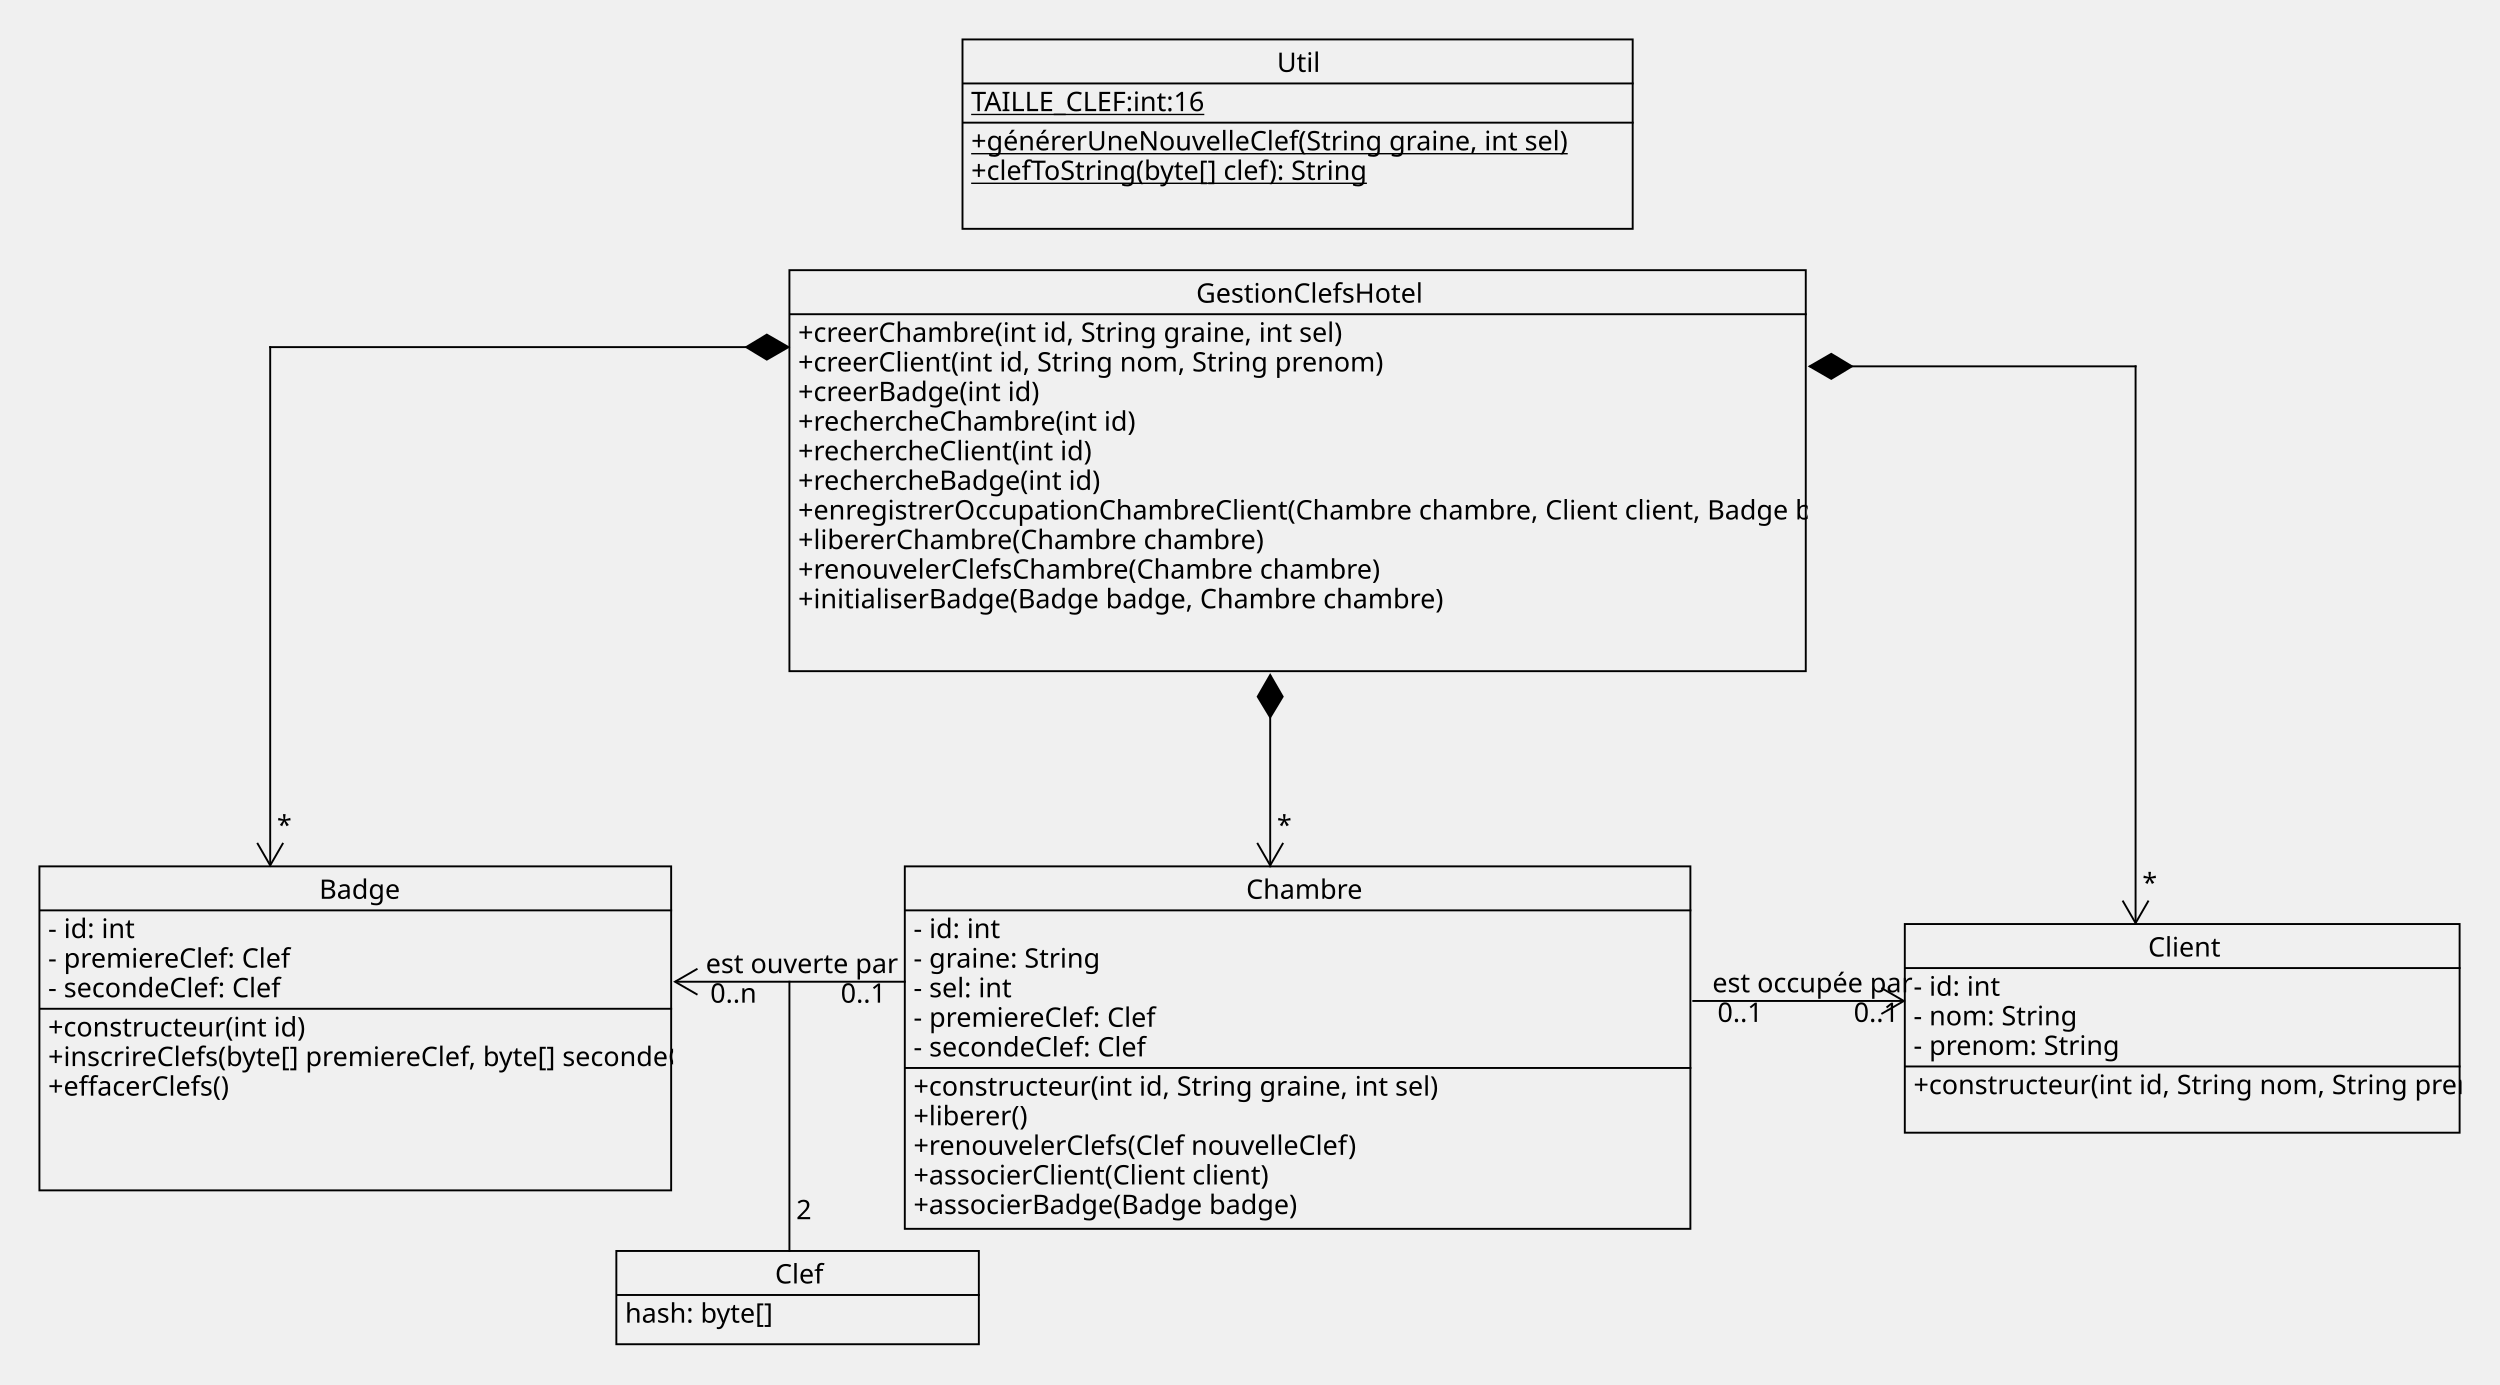
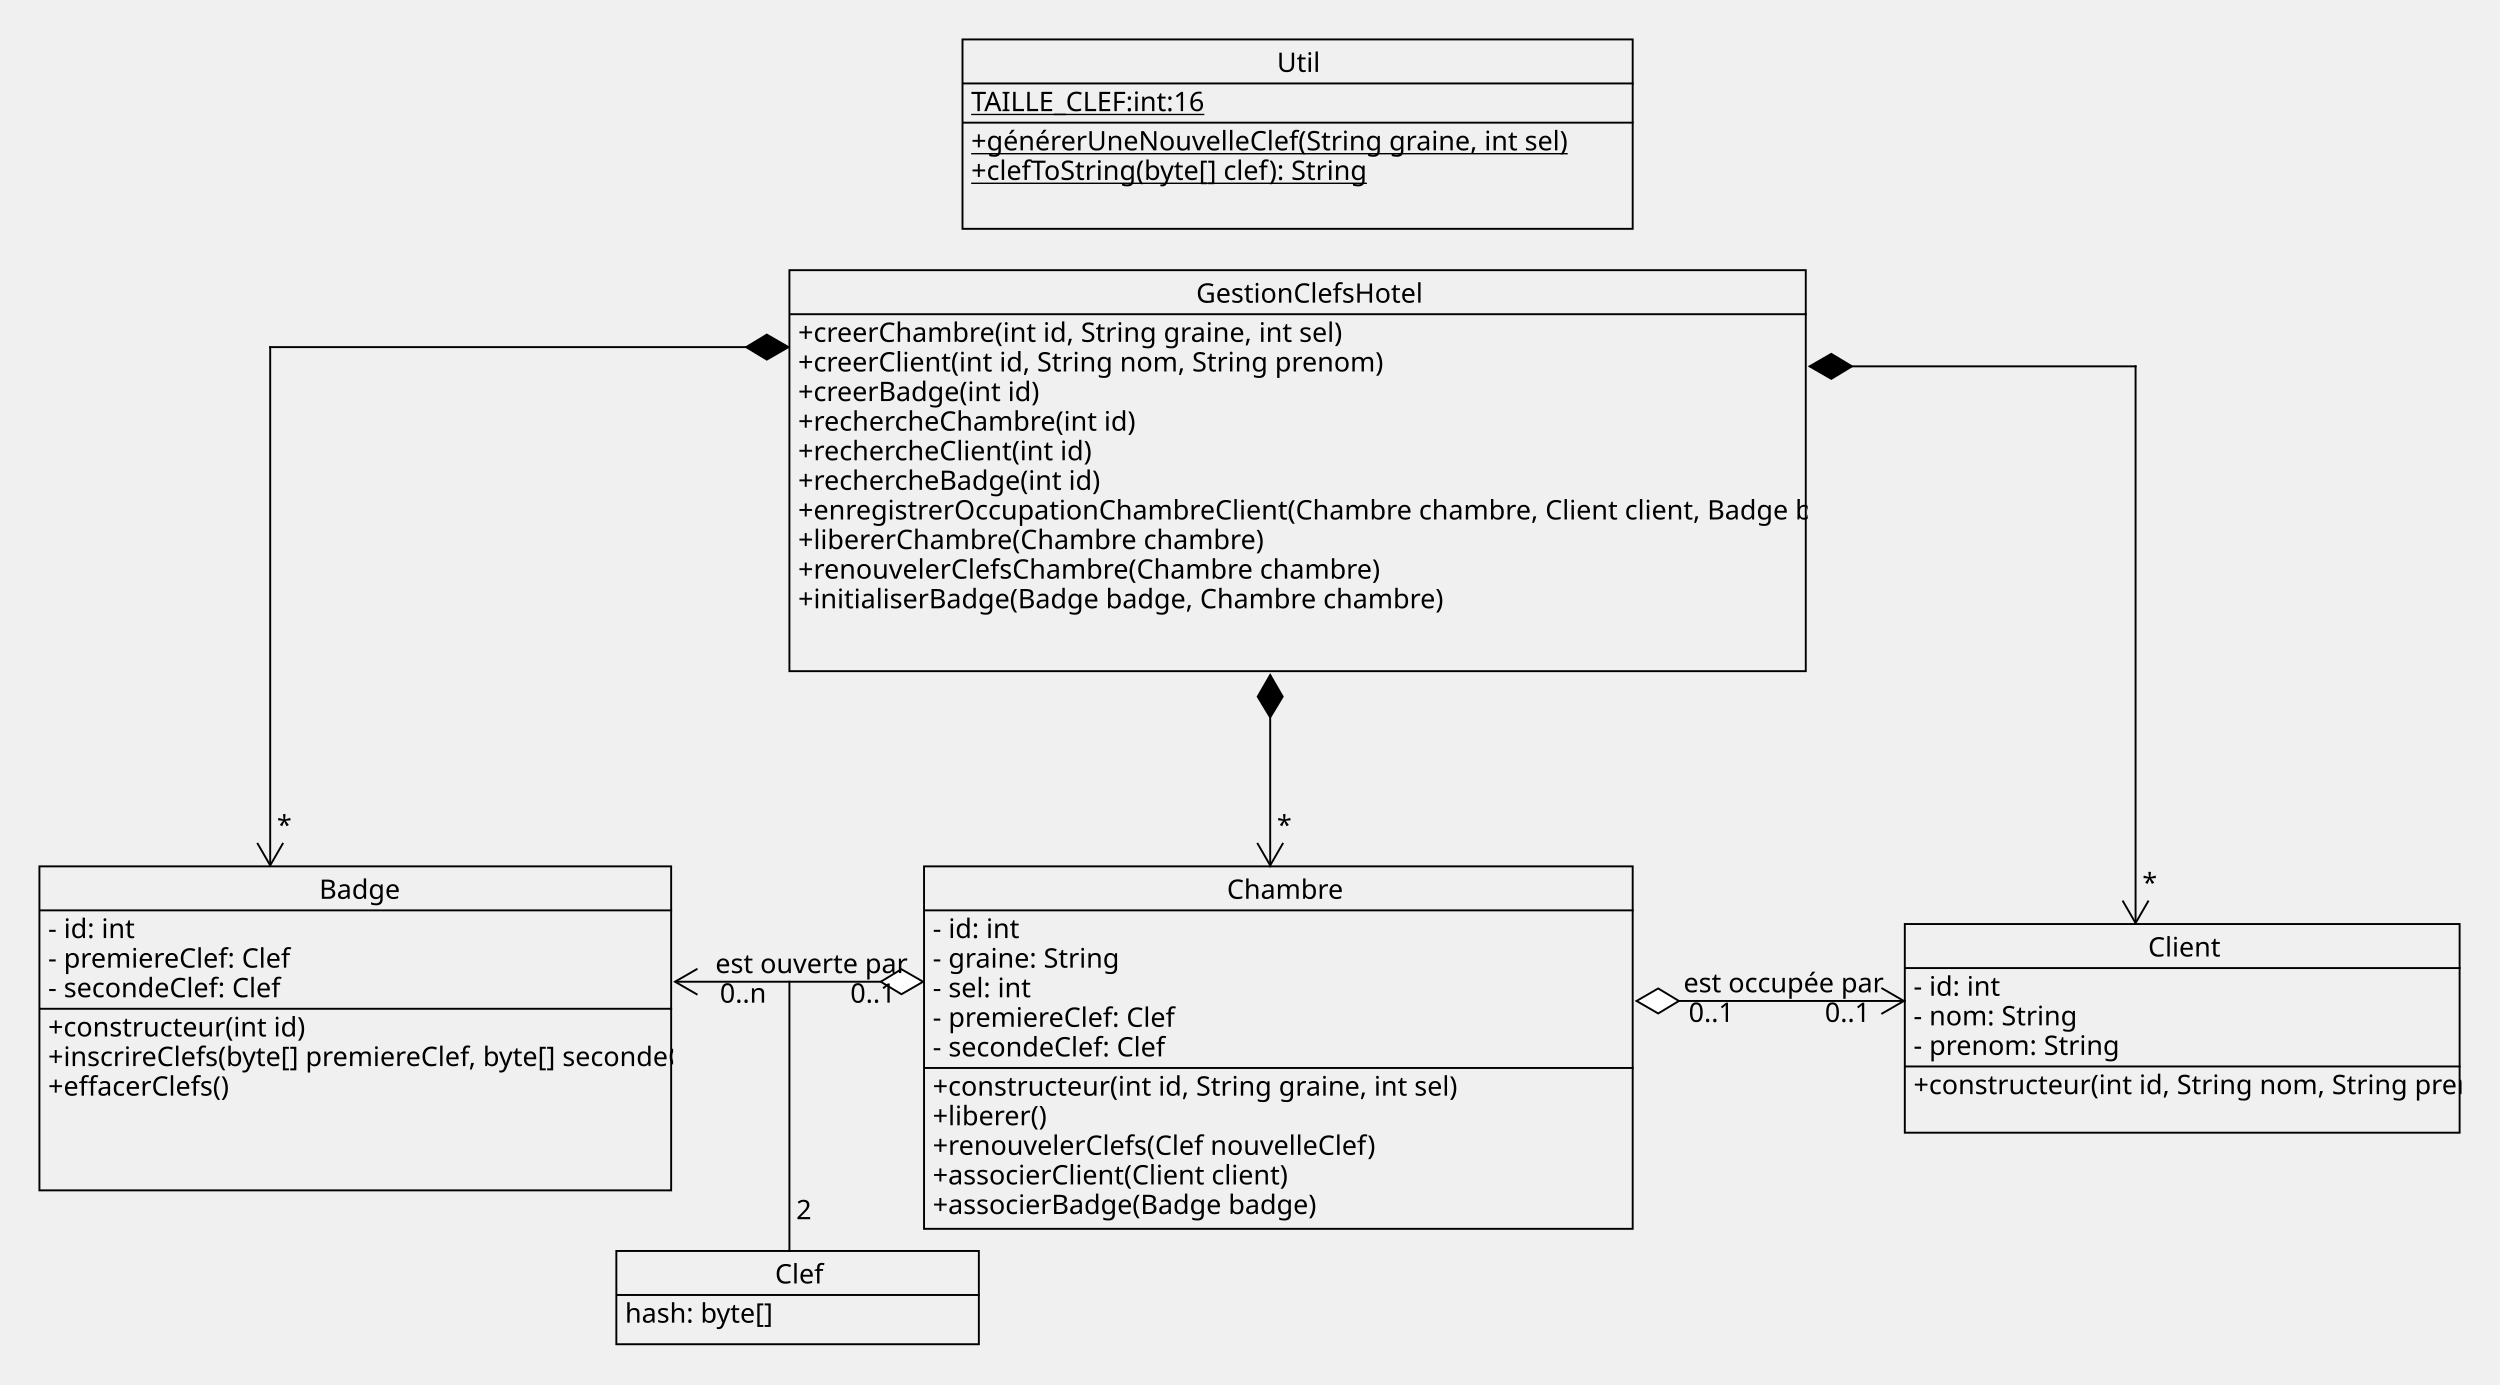
<svg xmlns="http://www.w3.org/2000/svg" fill-opacity="1" color-rendering="auto" color-interpolation="auto" text-rendering="auto" stroke="black" stroke-linecap="square" width="1300" stroke-miterlimit="10" shape-rendering="auto" stroke-opacity="1" fill="black" stroke-dasharray="none" font-weight="normal" stroke-width="1" viewBox="10 0 1300 720" height="720" font-family="'Dialog'" font-style="normal" stroke-linejoin="miter" font-size="12px" stroke-dashoffset="0" image-rendering="auto">
  <defs id="genericDefs" />
  <g>
    <defs id="defs1">
      <clipPath clipPathUnits="userSpaceOnUse" id="clipPath1">
        <path d="M0 0 L2147483647 0 L2147483647 2147483647 L0 2147483647 L0 0 Z" />
      </clipPath>
      <clipPath clipPathUnits="userSpaceOnUse" id="clipPath2">
        <path d="M0 0 L0 50 L190 50 L190 0 Z" />
      </clipPath>
      <clipPath clipPathUnits="userSpaceOnUse" id="clipPath3">
        <path d="M0 0 L0 170 L330 170 L330 0 Z" />
      </clipPath>
      <clipPath clipPathUnits="userSpaceOnUse" id="clipPath4">
        <path d="M0 0 L0 110 L290 110 L290 0 Z" />
      </clipPath>
      <clipPath clipPathUnits="userSpaceOnUse" id="clipPath5">
-         <path d="M0 0 L0 190 L410 190 L410 0 Z" />
+         <path d="M0 0 L0 190 L370 190 L370 0 Z" />
      </clipPath>
      <clipPath clipPathUnits="userSpaceOnUse" id="clipPath6">
        <path d="M0 0 L0 100 L350 100 L350 0 Z" />
      </clipPath>
      <clipPath clipPathUnits="userSpaceOnUse" id="clipPath7">
        <path d="M0 0 L0 210 L530 210 L530 0 Z" />
      </clipPath>
      <clipPath clipPathUnits="userSpaceOnUse" id="clipPath8">
-         <path d="M0 0 L0 50 L140 50 L140 0 Z" />
+         <path d="M0 0 L0 50 L170 50 L170 0 Z" />
      </clipPath>
      <clipPath clipPathUnits="userSpaceOnUse" id="clipPath9">
        <path d="M0 0 L0 170 L40 170 L40 0 Z" />
      </clipPath>
      <clipPath clipPathUnits="userSpaceOnUse" id="clipPath10">
-         <path d="M0 0 L0 50 L150 50 L150 0 Z" />
+         <path d="M0 0 L0 50 L160 50 L160 0 Z" />
      </clipPath>
      <clipPath clipPathUnits="userSpaceOnUse" id="clipPath11">
        <path d="M0 0 L0 320 L200 320 L200 0 Z" />
      </clipPath>
      <clipPath clipPathUnits="userSpaceOnUse" id="clipPath12">
        <path d="M0 0 L0 300 L300 300 L300 0 Z" />
      </clipPath>
      <clipPath clipPathUnits="userSpaceOnUse" id="clipPath13">
        <path d="M0 0 L0 130 L30 130 L30 0 Z" />
      </clipPath>
    </defs>
    <g fill="rgb(255,255,255)" fill-opacity="0" transform="translate(330,650)" stroke-opacity="0" stroke="rgb(255,255,255)">
      <rect x="0.5" width="188.5" height="48.5" y="0.5" clip-path="url(#clipPath2)" stroke="none" />
    </g>
    <g transform="translate(330,650)">
      <rect fill="none" x="0.5" width="188.5" height="48.5" y="0.5" clip-path="url(#clipPath2)" />
      <text x="83" font-size="14px" y="17.391" clip-path="url(#clipPath2)" font-family="sans-serif" stroke="none" xml:space="preserve">Clef</text>
      <path fill="none" d="M1 23.391 L189 23.391" clip-path="url(#clipPath2)" />
      <text x="5" font-size="14px" y="37.781" clip-path="url(#clipPath2)" font-family="sans-serif" stroke="none" xml:space="preserve">hash: byte[]</text>
    </g>
    <g fill="rgb(255,255,255)" fill-opacity="0" transform="translate(30,450)" stroke-opacity="0" stroke="rgb(255,255,255)">
      <rect x="0.5" width="328.5" height="168.5" y="0.5" clip-path="url(#clipPath3)" stroke="none" />
    </g>
    <g transform="translate(30,450)">
      <rect fill="none" x="0.5" width="328.5" height="168.5" y="0.5" clip-path="url(#clipPath3)" />
      <text x="146" font-size="14px" y="17.391" clip-path="url(#clipPath3)" font-family="sans-serif" stroke="none" xml:space="preserve">Badge</text>
      <path fill="none" d="M1 23.391 L329 23.391" clip-path="url(#clipPath3)" />
      <text x="5" font-size="14px" y="37.781" clip-path="url(#clipPath3)" font-family="sans-serif" stroke="none" xml:space="preserve">- id: int</text>
      <text x="5" font-size="14px" y="53.172" clip-path="url(#clipPath3)" font-family="sans-serif" stroke="none" xml:space="preserve">- premiereClef: Clef</text>
      <text x="5" font-size="14px" y="68.562" clip-path="url(#clipPath3)" font-family="sans-serif" stroke="none" xml:space="preserve">- secondeClef: Clef</text>
      <path fill="none" d="M1 74.562 L329 74.562" clip-path="url(#clipPath3)" />
      <text x="5" font-size="14px" y="88.953" clip-path="url(#clipPath3)" font-family="sans-serif" stroke="none" xml:space="preserve">+constructeur(int id)</text>
      <text x="5" font-size="14px" y="104.344" clip-path="url(#clipPath3)" font-family="sans-serif" stroke="none" xml:space="preserve">+inscrireClefs(byte[] premiereClef, byte[] secondeClef)</text>
      <text x="5" font-size="14px" y="119.734" clip-path="url(#clipPath3)" font-family="sans-serif" stroke="none" xml:space="preserve">+effacerClefs()</text>
    </g>
    <g fill="rgb(255,255,255)" fill-opacity="0" transform="translate(1000,480)" stroke-opacity="0" stroke="rgb(255,255,255)">
      <rect x="0.5" width="288.5" height="108.5" y="0.5" clip-path="url(#clipPath4)" stroke="none" />
    </g>
    <g transform="translate(1000,480)">
      <rect fill="none" x="0.5" width="288.5" height="108.5" y="0.5" clip-path="url(#clipPath4)" />
      <text x="127" font-size="14px" y="17.391" clip-path="url(#clipPath4)" font-family="sans-serif" stroke="none" xml:space="preserve">Client</text>
      <path fill="none" d="M1 23.391 L289 23.391" clip-path="url(#clipPath4)" />
      <text x="5" font-size="14px" y="37.781" clip-path="url(#clipPath4)" font-family="sans-serif" stroke="none" xml:space="preserve">- id: int</text>
      <text x="5" font-size="14px" y="53.172" clip-path="url(#clipPath4)" font-family="sans-serif" stroke="none" xml:space="preserve">- nom: String</text>
      <text x="5" font-size="14px" y="68.562" clip-path="url(#clipPath4)" font-family="sans-serif" stroke="none" xml:space="preserve">- prenom: String</text>
      <path fill="none" d="M1 74.562 L289 74.562" clip-path="url(#clipPath4)" />
      <text x="5" font-size="14px" y="88.953" clip-path="url(#clipPath4)" font-family="sans-serif" stroke="none" xml:space="preserve">+constructeur(int id, String nom, String prenom)</text>
    </g>
-     <g fill="rgb(255,255,255)" fill-opacity="0" transform="translate(480,450)" stroke-opacity="0" stroke="rgb(255,255,255)">
-       <rect x="0.5" width="408.5" height="188.5" y="0.5" clip-path="url(#clipPath5)" stroke="none" />
+     <g fill="rgb(255,255,255)" fill-opacity="0" transform="translate(490,450)" stroke-opacity="0" stroke="rgb(255,255,255)">
+       <rect x="0.5" width="368.5" height="188.5" y="0.5" clip-path="url(#clipPath5)" stroke="none" />
    </g>
-     <g transform="translate(480,450)">
-       <rect fill="none" x="0.5" width="408.5" height="188.5" y="0.5" clip-path="url(#clipPath5)" />
-       <text x="178" font-size="14px" y="17.391" clip-path="url(#clipPath5)" font-family="sans-serif" stroke="none" xml:space="preserve">Chambre</text>
-       <path fill="none" d="M1 23.391 L409 23.391" clip-path="url(#clipPath5)" />
+     <g transform="translate(490,450)">
+       <rect fill="none" x="0.5" width="368.5" height="188.5" y="0.5" clip-path="url(#clipPath5)" />
+       <text x="158" font-size="14px" y="17.391" clip-path="url(#clipPath5)" font-family="sans-serif" stroke="none" xml:space="preserve">Chambre</text>
+       <path fill="none" d="M1 23.391 L369 23.391" clip-path="url(#clipPath5)" />
      <text x="5" font-size="14px" y="37.781" clip-path="url(#clipPath5)" font-family="sans-serif" stroke="none" xml:space="preserve">- id: int</text>
      <text x="5" font-size="14px" y="53.172" clip-path="url(#clipPath5)" font-family="sans-serif" stroke="none" xml:space="preserve">- graine: String</text>
      <text x="5" font-size="14px" y="68.562" clip-path="url(#clipPath5)" font-family="sans-serif" stroke="none" xml:space="preserve">- sel: int</text>
      <text x="5" font-size="14px" y="83.953" clip-path="url(#clipPath5)" font-family="sans-serif" stroke="none" xml:space="preserve">- premiereClef: Clef</text>
      <text x="5" font-size="14px" y="99.344" clip-path="url(#clipPath5)" font-family="sans-serif" stroke="none" xml:space="preserve">- secondeClef: Clef</text>
-       <path fill="none" d="M1 105.344 L409 105.344" clip-path="url(#clipPath5)" />
+       <path fill="none" d="M1 105.344 L369 105.344" clip-path="url(#clipPath5)" />
      <text x="5" font-size="14px" y="119.734" clip-path="url(#clipPath5)" font-family="sans-serif" stroke="none" xml:space="preserve">+constructeur(int id, String graine, int sel)</text>
      <text x="5" font-size="14px" y="135.125" clip-path="url(#clipPath5)" font-family="sans-serif" stroke="none" xml:space="preserve">+liberer()</text>
      <text x="5" font-size="14px" y="150.516" clip-path="url(#clipPath5)" font-family="sans-serif" stroke="none" xml:space="preserve">+renouvelerClefs(Clef nouvelleClef)</text>
      <text x="5" font-size="14px" y="165.906" clip-path="url(#clipPath5)" font-family="sans-serif" stroke="none" xml:space="preserve">+associerClient(Client client)</text>
      <text x="5" font-size="14px" y="181.297" clip-path="url(#clipPath5)" font-family="sans-serif" stroke="none" xml:space="preserve">+associerBadge(Badge badge)</text>
    </g>
    <g fill="rgb(255,255,255)" fill-opacity="0" transform="translate(510,20)" stroke-opacity="0" stroke="rgb(255,255,255)">
      <rect x="0.5" width="348.5" height="98.5" y="0.5" clip-path="url(#clipPath6)" stroke="none" />
    </g>
    <g transform="translate(510,20)">
      <rect fill="none" x="0.5" width="348.5" height="98.5" y="0.5" clip-path="url(#clipPath6)" />
      <text x="164" font-size="14px" y="17.391" clip-path="url(#clipPath6)" font-family="sans-serif" stroke="none" xml:space="preserve">Util</text>
      <path fill="none" d="M1 23.391 L349 23.391" clip-path="url(#clipPath6)" />
      <text x="5" font-size="14px" y="37.781" text-decoration="underline" clip-path="url(#clipPath6)" font-family="sans-serif" stroke="none" xml:space="preserve">TAILLE_CLEF:int:16</text>
      <path fill="none" d="M1 43.781 L349 43.781" clip-path="url(#clipPath6)" />
      <text x="5" font-size="14px" y="58.172" text-decoration="underline" clip-path="url(#clipPath6)" font-family="sans-serif" stroke="none" xml:space="preserve">+générerUneNouvelleClef(String graine, int sel)</text>
      <text x="5" font-size="14px" y="73.562" text-decoration="underline" clip-path="url(#clipPath6)" font-family="sans-serif" stroke="none" xml:space="preserve">+clefToString(byte[] clef): String</text>
    </g>
    <g fill="rgb(255,255,255)" fill-opacity="0" transform="translate(420,140)" stroke-opacity="0" stroke="rgb(255,255,255)">
      <rect x="0.5" width="528.5" height="208.5" y="0.5" clip-path="url(#clipPath7)" stroke="none" />
    </g>
    <g transform="translate(420,140)">
      <rect fill="none" x="0.5" width="528.5" height="208.5" y="0.5" clip-path="url(#clipPath7)" />
      <text x="212" font-size="14px" y="17.391" clip-path="url(#clipPath7)" font-family="sans-serif" stroke="none" xml:space="preserve">GestionClefsHotel</text>
      <path fill="none" d="M1 23.391 L529 23.391" clip-path="url(#clipPath7)" />
      <text x="5" font-size="14px" y="37.781" clip-path="url(#clipPath7)" font-family="sans-serif" stroke="none" xml:space="preserve">+creerChambre(int id, String graine, int sel)</text>
      <text x="5" font-size="14px" y="53.172" clip-path="url(#clipPath7)" font-family="sans-serif" stroke="none" xml:space="preserve">+creerClient(int id, String nom, String prenom)</text>
      <text x="5" font-size="14px" y="68.562" clip-path="url(#clipPath7)" font-family="sans-serif" stroke="none" xml:space="preserve">+creerBadge(int id)</text>
      <text x="5" font-size="14px" y="83.953" clip-path="url(#clipPath7)" font-family="sans-serif" stroke="none" xml:space="preserve">+rechercheChambre(int id)</text>
      <text x="5" font-size="14px" y="99.344" clip-path="url(#clipPath7)" font-family="sans-serif" stroke="none" xml:space="preserve">+rechercheClient(int id)</text>
      <text x="5" font-size="14px" y="114.734" clip-path="url(#clipPath7)" font-family="sans-serif" stroke="none" xml:space="preserve">+rechercheBadge(int id)</text>
      <text x="5" font-size="14px" y="130.125" clip-path="url(#clipPath7)" font-family="sans-serif" stroke="none" xml:space="preserve">+enregistrerOccupationChambreClient(Chambre chambre, Client client, Badge badge)</text>
      <text x="5" font-size="14px" y="145.516" clip-path="url(#clipPath7)" font-family="sans-serif" stroke="none" xml:space="preserve">+libererChambre(Chambre chambre)</text>
      <text x="5" font-size="14px" y="160.906" clip-path="url(#clipPath7)" font-family="sans-serif" stroke="none" xml:space="preserve">+renouvelerClefsChambre(Chambre chambre)</text>
      <text x="5" font-size="14px" y="176.297" clip-path="url(#clipPath7)" font-family="sans-serif" stroke="none" xml:space="preserve">+initialiserBadge(Badge badge, Chambre chambre)</text>
    </g>
-     <g transform="translate(880,500)">
-       <path fill="none" d="M10.5 20.5 L119.5 20.5" clip-path="url(#clipPath8)" />
-       <path fill="none" d="M108.742 27 L120 20.5 L108.742 14" clip-path="url(#clipPath8)" />
-       <text x="20.413" font-size="14px" y="16" clip-path="url(#clipPath8)" font-family="sans-serif" stroke="none" xml:space="preserve">est occupée par</text>
-       <text x="23.082" font-size="14px" y="31.391" clip-path="url(#clipPath8)" font-family="sans-serif" stroke="none" xml:space="preserve">0..1             0..1</text>
+     <g transform="translate(850,500)">
+       <path fill="none" d="M11.5 20.5 L150.5 20.5" clip-path="url(#clipPath8)" />
+       <path fill="white" d="M22.258 27 L11 20.5 L22.258 14 L33.017 20.5 Z" clip-path="url(#clipPath8)" stroke="none" />
+       <path fill="none" d="M22.258 27 L11 20.5 L22.258 14 L33.017 20.5 Z" clip-path="url(#clipPath8)" />
+       <path fill="none" d="M138.742 27 L150 20.5 L138.742 14" clip-path="url(#clipPath8)" />
+       <text x="35.413" font-size="14px" y="16" clip-path="url(#clipPath8)" font-family="sans-serif" stroke="none" xml:space="preserve">est occupée par</text>
+       <text x="38.082" font-size="14px" y="31.391" clip-path="url(#clipPath8)" font-family="sans-serif" stroke="none" xml:space="preserve">0..1             0..1</text>
    </g>
    <g transform="translate(410,500)">
      <path fill="none" d="M10.5 150.5 L10.5 10.5" clip-path="url(#clipPath9)" />
      <text x="14" font-size="14px" y="134" clip-path="url(#clipPath9)" font-family="sans-serif" stroke="none" xml:space="preserve">2</text>
    </g>
    <g transform="translate(350,490)">
-       <path fill="none" d="M11.5 20.5 L130.5 20.5" clip-path="url(#clipPath10)" />
+       <path fill="none" d="M11.5 20.5 L140.5 20.5" clip-path="url(#clipPath10)" />
      <path fill="none" d="M22.258 27 L11 20.5 L22.258 14" clip-path="url(#clipPath10)" />
-       <text x="26.978" font-size="14px" y="16" clip-path="url(#clipPath10)" font-family="sans-serif" stroke="none" xml:space="preserve">est ouverte par</text>
-       <text x="29.316" font-size="14px" y="31.391" clip-path="url(#clipPath10)" font-family="sans-serif" stroke="none" xml:space="preserve">0..n            0..1</text>
+       <path fill="white" d="M128.742 27 L140 20.5 L128.742 14 L117.983 20.5 Z" clip-path="url(#clipPath10)" stroke="none" />
+       <path fill="none" d="M128.742 27 L140 20.5 L128.742 14 L117.983 20.5 Z" clip-path="url(#clipPath10)" />
+       <text x="31.978" font-size="14px" y="16" clip-path="url(#clipPath10)" font-family="sans-serif" stroke="none" xml:space="preserve">est ouverte par</text>
+       <text x="34.316" font-size="14px" y="31.391" clip-path="url(#clipPath10)" font-family="sans-serif" stroke="none" xml:space="preserve">0..n            0..1</text>
    </g>
    <g transform="translate(940,180)">
      <path fill="none" d="M11.5 10.5 L180.5 10.5" clip-path="url(#clipPath11)" />
      <path fill="none" d="M180.5 10.5 L180.5 299.5" clip-path="url(#clipPath11)" />
      <path d="M22.258 17 L11 10.5 L22.258 4 L33.017 10.5 Z" clip-path="url(#clipPath11)" stroke="none" />
      <path fill="none" d="M22.258 17 L11 10.5 L22.258 4 L33.017 10.5 Z" clip-path="url(#clipPath11)" />
      <path fill="none" d="M174 288.742 L180.5 300 L187 288.742" clip-path="url(#clipPath11)" />
      <text x="184" font-size="14px" y="284" clip-path="url(#clipPath11)" font-family="sans-serif" stroke="none" xml:space="preserve">*</text>
    </g>
    <g transform="translate(140,170)">
      <path fill="none" d="M279.5 10.5 L10.5 10.5" clip-path="url(#clipPath12)" />
      <path fill="none" d="M10.5 10.5 L10.5 279.5" clip-path="url(#clipPath12)" />
      <path d="M268.742 4 L280 10.5 L268.742 17 L257.983 10.5 Z" clip-path="url(#clipPath12)" stroke="none" />
      <path fill="none" d="M268.742 4 L280 10.5 L268.742 17 L257.983 10.5 Z" clip-path="url(#clipPath12)" />
      <path fill="none" d="M4 268.742 L10.5 280 L17 268.742" clip-path="url(#clipPath12)" />
      <text x="14" font-size="14px" y="264" clip-path="url(#clipPath12)" font-family="sans-serif" stroke="none" xml:space="preserve">*</text>
    </g>
    <g transform="translate(660,340)">
      <path fill="none" d="M10.5 11.5 L10.5 110.5" clip-path="url(#clipPath13)" />
      <path d="M4 22.258 L10.5 11 L17 22.258 L10.5 33.017 Z" clip-path="url(#clipPath13)" stroke="none" />
      <path fill="none" d="M4 22.258 L10.5 11 L17 22.258 L10.5 33.017 Z" clip-path="url(#clipPath13)" />
      <path fill="none" d="M4 98.742 L10.5 110 L17 98.742" clip-path="url(#clipPath13)" />
      <text x="14" font-size="14px" y="94" clip-path="url(#clipPath13)" font-family="sans-serif" stroke="none" xml:space="preserve">*</text>
    </g>
  </g>
</svg>
